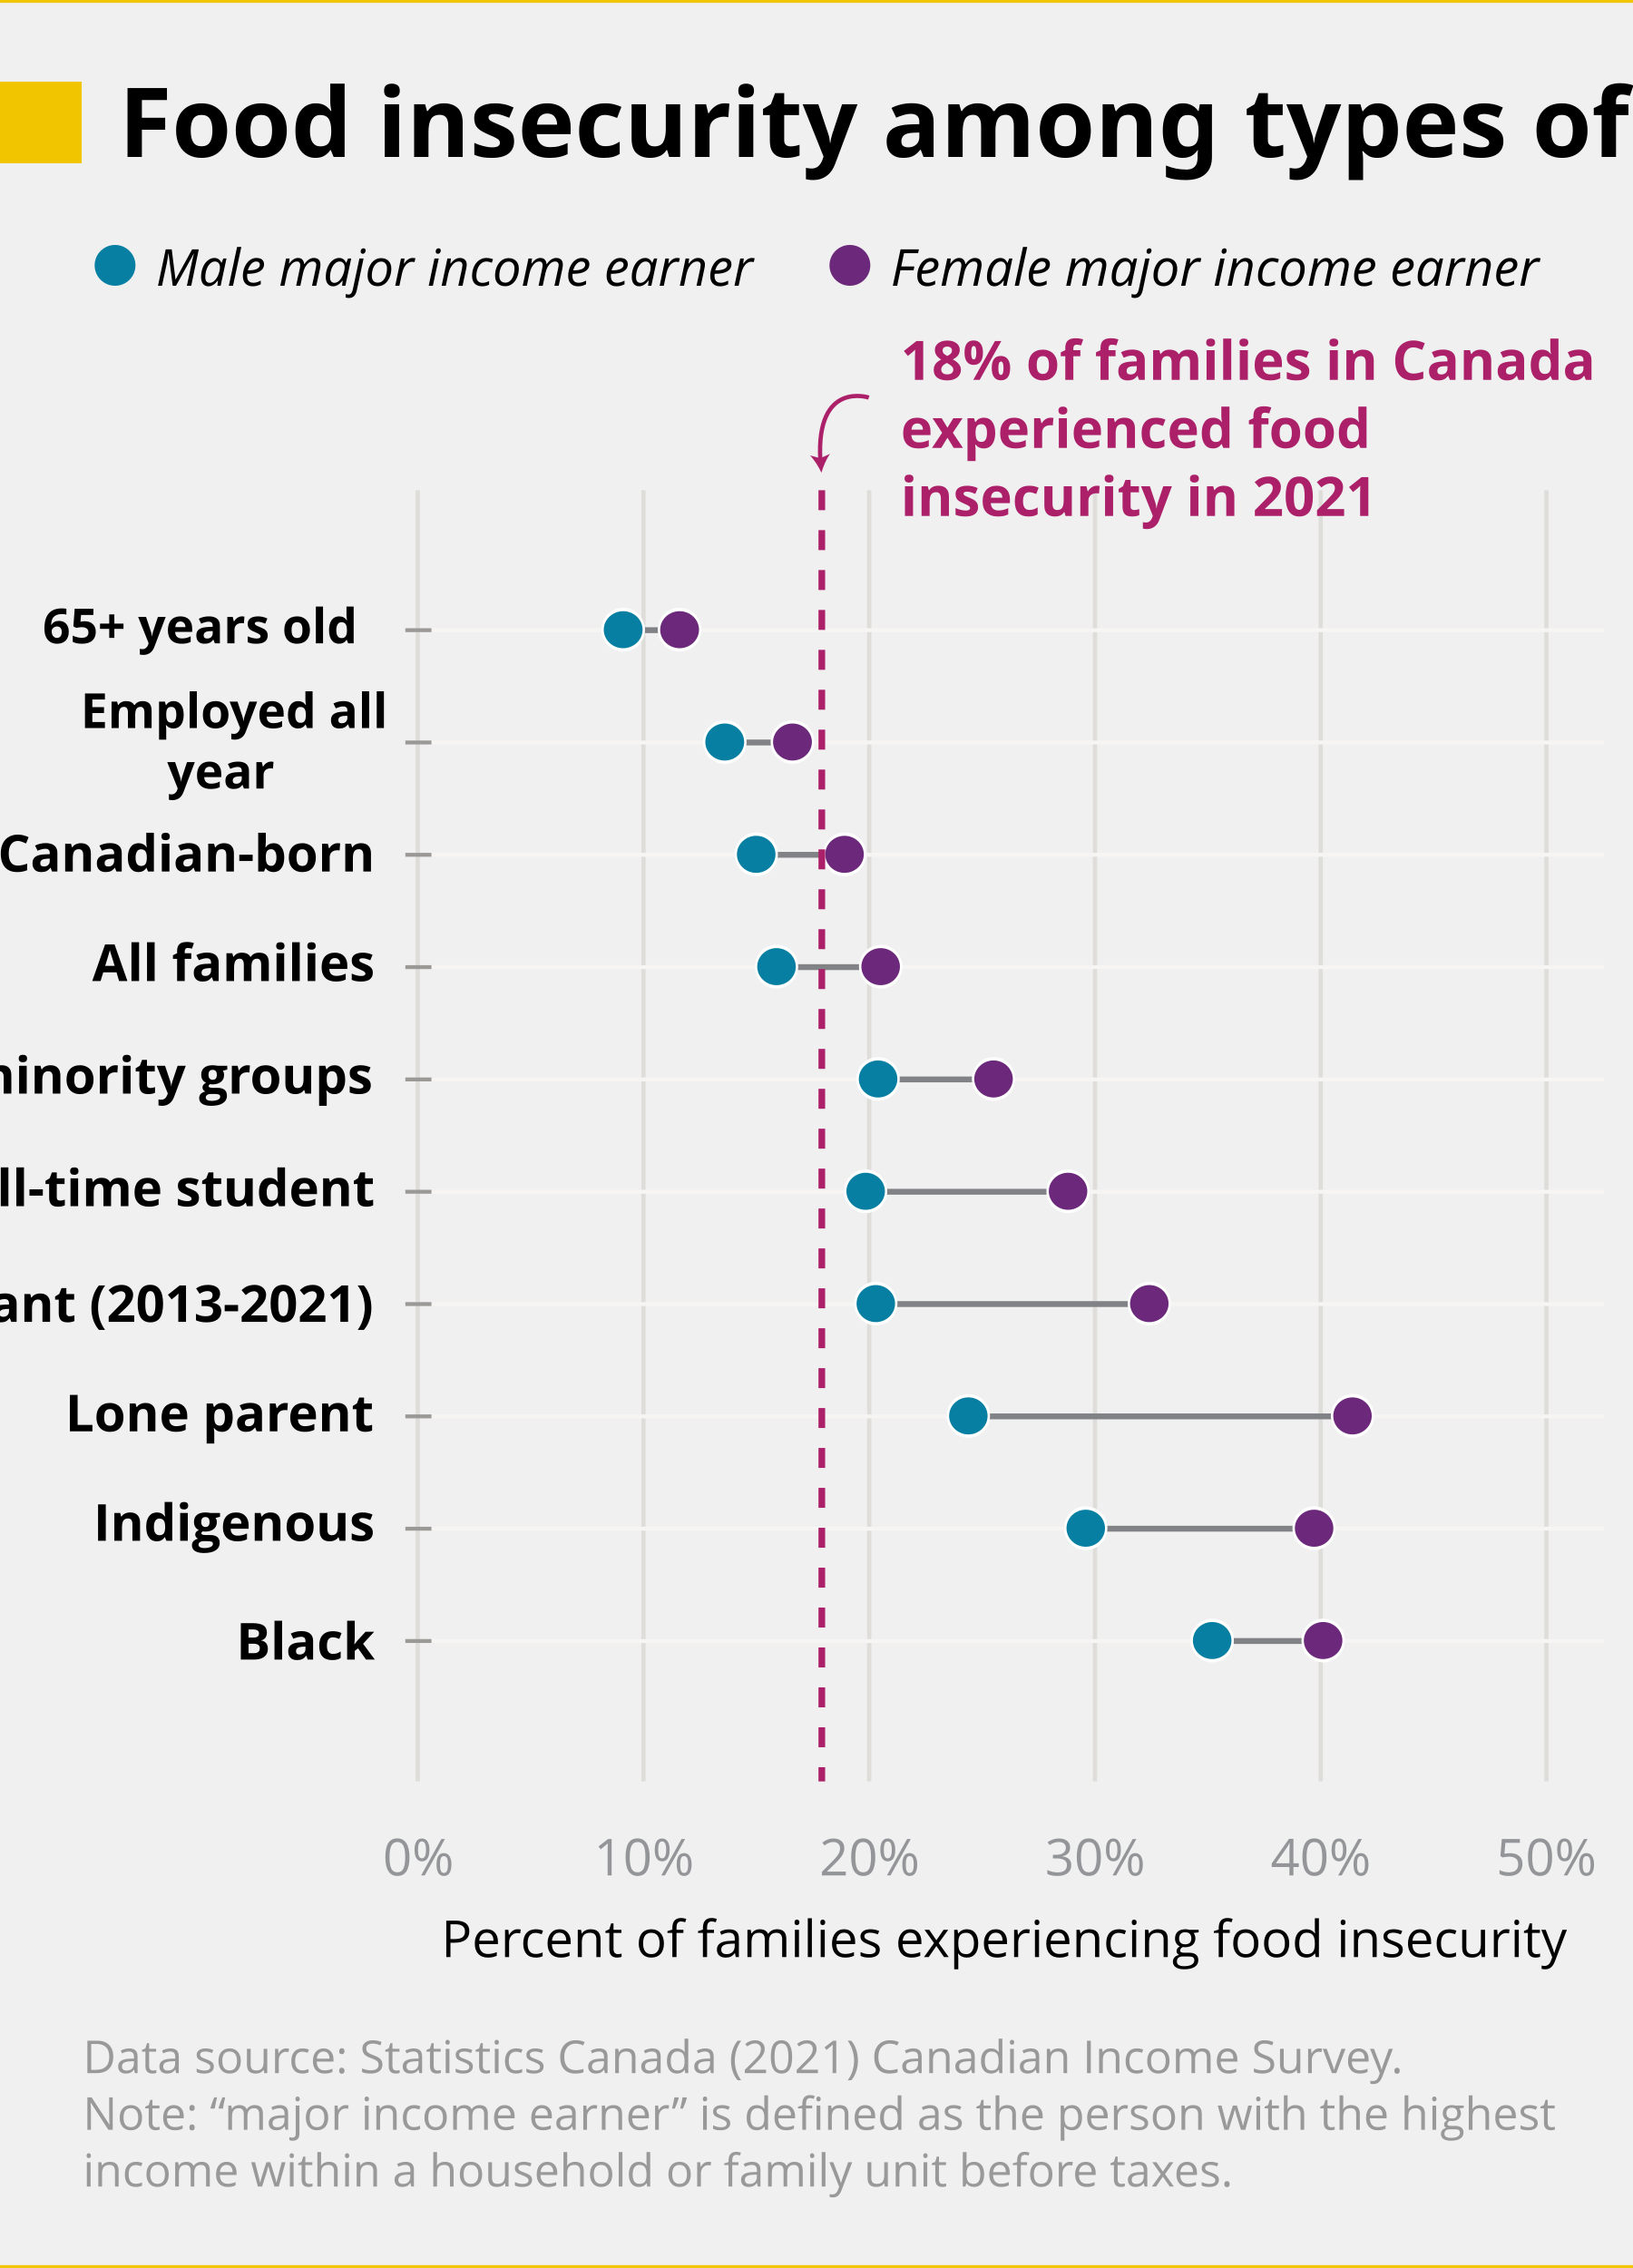
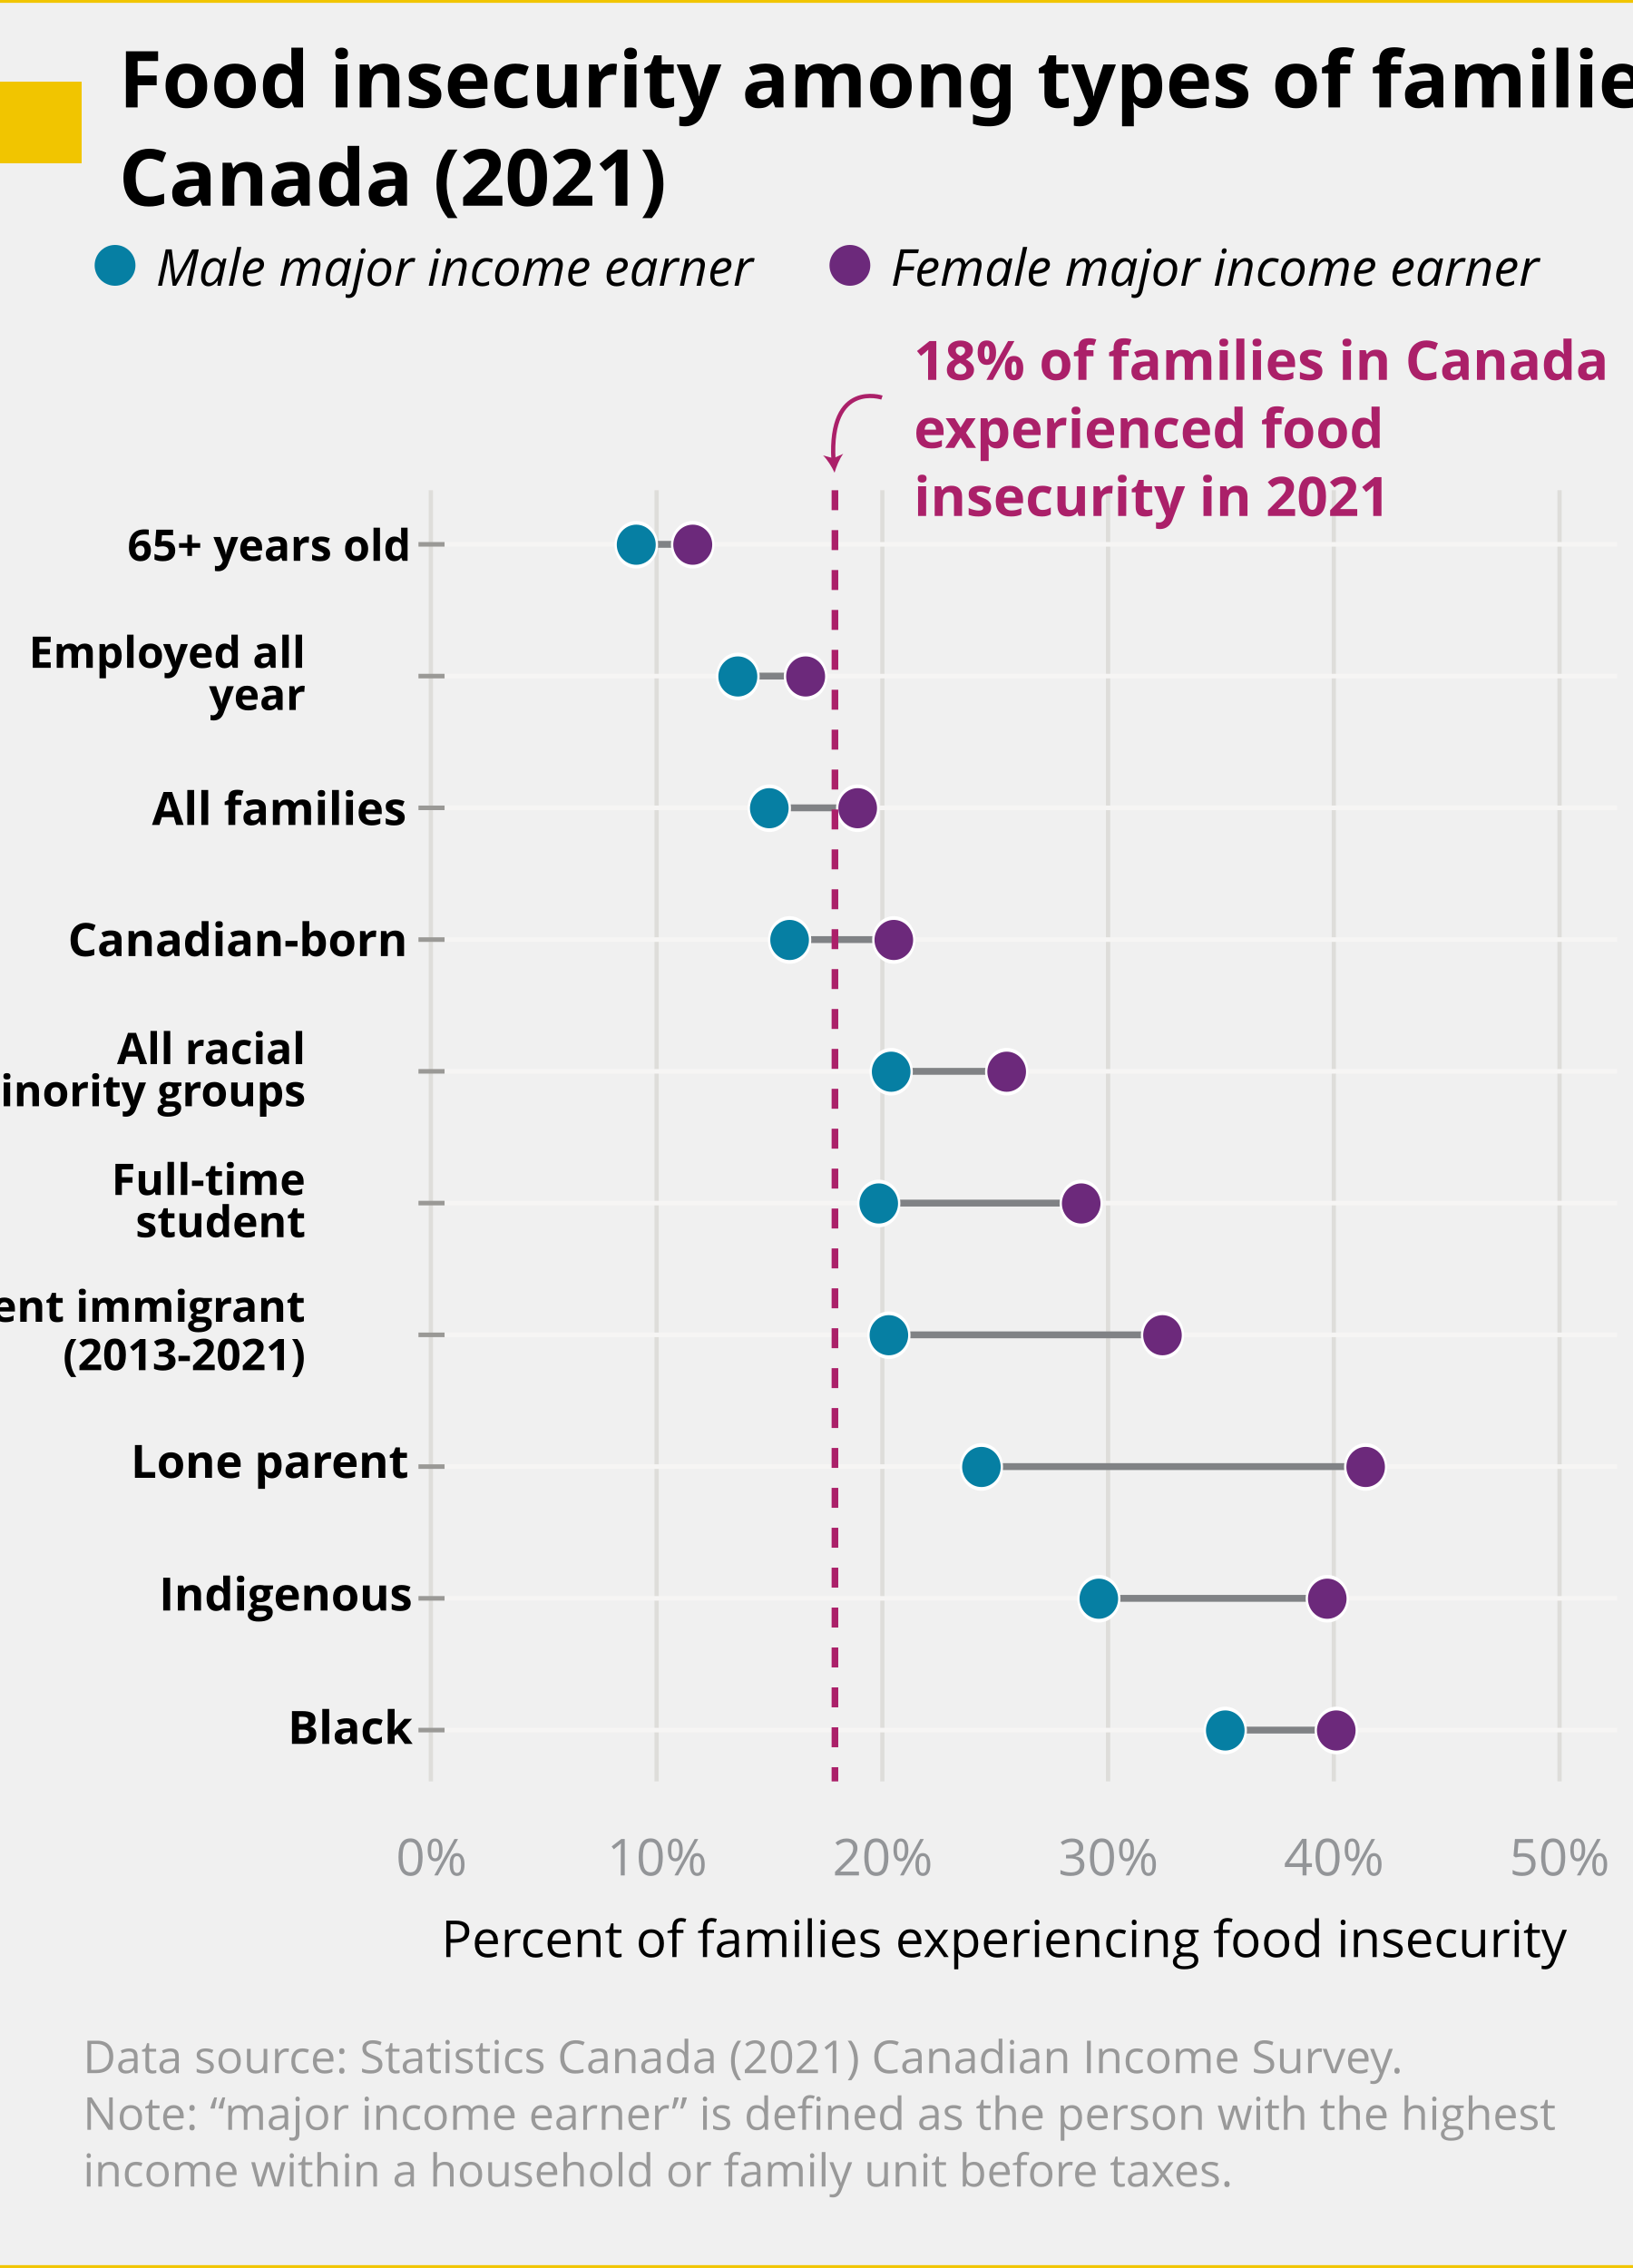
<svg xmlns="http://www.w3.org/2000/svg" id="svg58" width="360" height="500" viewBox="0 0 288 400" version="1.1">
-   <defs id="defs53">
-     <rect x="-54.543" y="92.723" width="252.261" height="239.307" id="rect35" />
-   </defs>
-   <g id="g35" transform="matrix(1,0,0,1.375606,-88.70568,-32.47453)">
+   <defs id="defs53" />
+   <g id="g35" transform="matrix(1,0,0,1.375606,-86.39162,-32.47453)">
    <line id="line30" x1="162.38" y1="86.459" x2="162.38" y2="252.001" fill="none" stroke="#deddda" stroke-miterlimit="10" stroke-width="0.75" />
    <line id="line31" x1="202.192" y1="86.459" x2="202.192" y2="252.001" fill="none" stroke="#deddda" stroke-miterlimit="10" stroke-width="0.75" />
    <line id="line32" x1="242.004" y1="86.459" x2="242.004" y2="252.002" fill="none" stroke="#deddda" stroke-miterlimit="10" stroke-width="0.75" />
    <line id="line33" x1="281.816" y1="86.46" x2="281.816" y2="252.002" fill="none" stroke="#deddda" stroke-miterlimit="10" stroke-width="0.75" />
    <line id="line34" x1="321.628" y1="86.46" x2="321.628" y2="252.002" fill="none" stroke="#deddda" stroke-miterlimit="10" stroke-width="0.75" />
    <line id="line35" x1="361.439" y1="86.46" x2="361.439" y2="252.002" fill="none" stroke="#deddda" stroke-miterlimit="10" stroke-width="0.75" />
  </g>
-   <g id="g59-6" transform="matrix(1,0,0,1.375606,-88.70568,-32.47453)">
+   <g id="g59-6" transform="matrix(1,0,0,1.613631,-86.39162,-72.46178)">
    <line id="line1-7" x1="164.796" y1="104.402" x2="371.587" y2="104.402" fill="none" stroke="#f6f5f4" stroke-miterlimit="10" stroke-width="0.5" />
    <line id="line2-5" x1="164.796" y1="118.802" x2="371.587" y2="118.802" fill="none" stroke="#f6f5f4" stroke-miterlimit="10" stroke-width="0.5" />
    <line id="line3-3" x1="164.796" y1="133.202" x2="371.587" y2="133.202" fill="none" stroke="#f6f5f4" stroke-miterlimit="10" stroke-width="0.5" />
    <line id="line4-5" x1="164.796" y1="147.602" x2="371.587" y2="147.602" fill="none" stroke="#f6f5f4" stroke-miterlimit="10" stroke-width="0.5" />
    <line id="line5-6" x1="164.796" y1="162.002" x2="371.587" y2="162.002" fill="none" stroke="#f6f5f4" stroke-miterlimit="10" stroke-width="0.5" />
    <line id="line6-2" x1="164.796" y1="176.402" x2="371.587" y2="176.402" fill="none" stroke="#f6f5f4" stroke-miterlimit="10" stroke-width="0.5" />
    <line id="line7-9" x1="164.796" y1="190.802" x2="371.587" y2="190.802" fill="none" stroke="#f6f5f4" stroke-miterlimit="10" stroke-width="0.5" />
    <line id="line8-1" x1="164.796" y1="205.202" x2="371.587" y2="205.202" fill="none" stroke="#f6f5f4" stroke-miterlimit="10" stroke-width="0.5" />
    <line id="line9-2" x1="164.796" y1="219.602" x2="371.587" y2="219.602" fill="none" stroke="#f6f5f4" stroke-miterlimit="10" stroke-width="0.5" />
    <line id="line10-7" x1="164.796" y1="234.002" x2="371.587" y2="234.002" fill="none" stroke="#f6f5f4" stroke-miterlimit="10" stroke-width="0.5" />
  </g>
-   <g id="g59" transform="matrix(1,0,0,1.375606,-88.70568,-32.47453)">
+   <g id="g59" transform="matrix(1,0,0,1.613631,-86.39162,-72.46178)">
    <line id="line1" x1="160.193" y1="104.402" x2="164.796" y2="104.402" fill="none" stroke="#9a9996" stroke-miterlimit="10" stroke-width="0.5" />
    <line id="line2" x1="160.193" y1="118.802" x2="164.796" y2="118.802" fill="none" stroke="#9a9996" stroke-miterlimit="10" stroke-width="0.5" />
    <line id="line3" x1="160.193" y1="133.202" x2="164.796" y2="133.202" fill="none" stroke="#9a9996" stroke-miterlimit="10" stroke-width="0.5" />
    <line id="line4" x1="160.193" y1="147.602" x2="164.796" y2="147.602" fill="none" stroke="#9a9996" stroke-miterlimit="10" stroke-width="0.5" />
    <line id="line5" x1="160.193" y1="162.002" x2="164.796" y2="162.002" fill="none" stroke="#9a9996" stroke-miterlimit="10" stroke-width="0.5" />
    <line id="line6" x1="160.193" y1="176.402" x2="164.796" y2="176.402" fill="none" stroke="#9a9996" stroke-miterlimit="10" stroke-width="0.5" />
    <line id="line7" x1="160.193" y1="190.802" x2="164.796" y2="190.802" fill="none" stroke="#9a9996" stroke-miterlimit="10" stroke-width="0.5" />
    <line id="line8" x1="160.193" y1="205.202" x2="164.796" y2="205.202" fill="none" stroke="#9a9996" stroke-miterlimit="10" stroke-width="0.5" />
    <line id="line9" x1="160.193" y1="219.602" x2="164.796" y2="219.602" fill="none" stroke="#9a9996" stroke-miterlimit="10" stroke-width="0.5" />
    <line id="line10" x1="160.193" y1="234.002" x2="164.796" y2="234.002" fill="none" stroke="#9a9996" stroke-miterlimit="10" stroke-width="0.5" />
  </g>
  <rect id="rect75" x="0" y="14.4" width="14.4" height="14.4" fill="#f1c500" />
  <path id="path37-2" d="M 0,0.25 H 489.6" fill="none" stroke="#f1c500" stroke-miterlimit="2.25" stroke-width="0.5" />
  <rect id="rect72" x="0" y="14.4" width="14.4" height="14.4" fill="#f1c500" />
  <g id="text10" isolation="isolate">
    <g id="g2" isolation="isolate">
      <g id="g1" isolation="isolate">
-         <text transform="translate(20.96,27.675)" font-family="TradeGothicLT-Bold, 'TradeGothic LT Bold'" font-size="17px" font-weight="700" isolation="isolate" id="text1">
-           <tspan x="0" y="0" id="tspan1">Food insecurity among types of families in Canada (2021)</tspan>
+         <text transform="translate(20.96,18.94813)" font-family="TradeGothicLT-Bold, 'TradeGothic LT Bold'" font-size="17px" font-weight="700" isolation="isolate" id="text1" style="font-size:13.867px;white-space:pre;inline-size:245.74" xml:space="preserve">
+           <tspan x="0" y="0" id="tspan9">Food insecurity among types of families in </tspan>
+           <tspan x="0" y="17.333" id="tspan14">Canada (2021)</tspan>
        </text>
      </g>
    </g>
  </g>
  <path id="path37" d="M 0,399.743 H 489.6" fill="none" stroke="#f1c500" stroke-miterlimit="2.25" stroke-width="0.5" />
  <rect id="rect75-2" x="0" y="14.4" width="14.4" height="14.4" fill="#f1c500" />
  <rect id="rect72-2" x="0" y="14.4" width="14.4" height="14.4" fill="#f1c500" />
-   <g id="text13" isolation="isolate" transform="translate(-88.70568)">
+   <g id="text13" isolation="isolate" transform="translate(-86.39162)">
    <g id="g4" isolation="isolate" transform="translate(0,-5.454295)">
      <g id="g3" isolation="isolate">
        <text transform="translate(247.555,72.451)" fill="#ab2069" font-family="OpenSans-Bold, 'Open Sans'" font-size="10px" font-weight="700" isolation="isolate" id="text2" style="font-size:9.6px;white-space:pre;inline-size:131.884" xml:space="preserve">
-           <tspan x="0" y="0" id="tspan3">18% of families in Canada </tspan>
-           <tspan x="0" y="12" id="tspan6">experienced food </tspan>
-           <tspan x="0" y="24" id="tspan8">insecurity in 2021</tspan>
+           <tspan x="0" y="0" id="tspan15">18% of families in Canada </tspan>
+           <tspan x="0" y="12" id="tspan19">experienced food </tspan>
+           <tspan x="0" y="24" id="tspan20">insecurity in 2021</tspan>
        </text>
      </g>
    </g>
    <g id="g5" isolation="isolate">
      <g id="text3" isolation="isolate">
        <text transform="translate(247.555,84.451)" fill="#ab2069" font-family="OpenSans-Bold, 'Open Sans'" font-size="10px" font-weight="700" isolation="isolate" id="text4">
          <tspan x="0" y="0" id="tspan4" />
        </text>
      </g>
    </g>
  </g>
-   <g id="text14" isolation="isolate" transform="translate(-88.70568,21.81718)">
+   <g id="text14" isolation="isolate" transform="matrix(0.9008958,0,0,0.9008958,-67.76942,9.278832)">
    <g id="g7" isolation="isolate">
      <g id="g6" isolation="isolate">
        <text transform="translate(104.975,151.202)" font-family="OpenSans-Bold, 'Open Sans'" font-size="9px" font-weight="700" isolation="isolate" id="text5">
          <tspan x="0" y="0" id="tspan5">All families</tspan>
        </text>
      </g>
    </g>
  </g>
-   <g id="text15" isolation="isolate" transform="translate(-88.70568,32.72577)">
+   <g id="text15" isolation="isolate" transform="matrix(0.9008958,0,0,0.9008958,-70.6174,63.58165)">
    <g id="g9" isolation="isolate">
-       <g id="g8" isolation="isolate">
+       <g id="g8" isolation="isolate" transform="translate(-107.411,-9.449084)">
        <text transform="translate(77.285,180.002)" font-family="OpenSans-Bold, 'Open Sans'" font-size="9px" font-weight="700" isolation="isolate" id="text7">
-           <tspan x="0" y="0" id="tspan7">Full-time student</tspan>
-         </text>
-       </g>
-     </g>
-   </g>
-   <g id="text16" isolation="isolate" transform="translate(-88.70568,11.99945)">
+           <tspan x="0" y="0" id="tspan7" />
+         </text>
+       </g>
+     </g>
+     <g id="g10-4" isolation="isolate" transform="translate(9.246868,39.46272)">
+       <g id="text6-81" isolation="isolate" transform="translate(0,1.499931)">
+         <text transform="translate(75.215,122.403)" font-family="OpenSans-Bold, 'Open Sans'" font-size="9px" font-weight="700" isolation="isolate" id="text9-93" style="font-size:8.533px;text-align:end;text-anchor:end;white-space:pre;inline-size:73.683" x="73.683" y="0" xml:space="preserve">
+           <tspan x="73.683" y="0" id="tspan22">Full-time</tspan>
+         </text>
+         <text transform="translate(75.25336,130.6571)" font-family="OpenSans-Bold, 'Open Sans'" font-size="9px" font-weight="700" isolation="isolate" id="text9-8-9" style="font-size:8.533px;text-align:end;text-anchor:end;white-space:pre;inline-size:73.683" x="73.683" y="0" xml:space="preserve">
+           <tspan x="73.683" y="0" id="tspan24">student</tspan>
+         </text>
+       </g>
+     </g>
+   </g>
+   <g id="text16" isolation="isolate" transform="matrix(0.9008958,0,0,0.9008958,-69.6619,11.56373)">
    <g id="g10" isolation="isolate" transform="translate(8.181442,-5.999724)">
-       <g id="text6" isolation="isolate">
+       <g id="text6" isolation="isolate" transform="translate(0,1.499931)">
        <text transform="translate(75.215,122.403)" font-family="OpenSans-Bold, 'Open Sans'" font-size="9px" font-weight="700" isolation="isolate" id="text9" style="font-size:8.533px;text-align:end;text-anchor:end;white-space:pre;inline-size:73.683" x="73.683" y="0" xml:space="preserve">
-           <tspan x="73.683" y="0" id="tspan11">Employed all<tspan y="0" id="tspan14"> </tspan>
-           </tspan>
-           <tspan x="73.683" y="10.667" id="tspan15">year</tspan>
-         </text>
-       </g>
-     </g>
-   </g>
-   <g id="text17" isolation="isolate" transform="translate(-88.70568,43.63436)">
+           <tspan x="73.683" y="0" id="tspan25">Employed all</tspan>
+         </text>
+         <text transform="translate(75.25336,130.6571)" font-family="OpenSans-Bold, 'Open Sans'" font-size="9px" font-weight="700" isolation="isolate" id="text9-8" style="font-size:8.533px;text-align:end;text-anchor:end;white-space:pre;inline-size:73.683" x="73.683" y="0" xml:space="preserve">
+           <tspan x="73.683" y="0" id="tspan27"> year</tspan>
+         </text>
+       </g>
+     </g>
+   </g>
+   <g id="text17" isolation="isolate" transform="matrix(0.9008958,0,0,0.9008958,-67.22355,72.5303)">
    <g id="g12" isolation="isolate">
      <g id="g11" isolation="isolate">
        <text transform="translate(100.221,208.802)" font-family="OpenSans-Bold, 'Open Sans'" font-size="9px" font-weight="700" isolation="isolate" id="text11">
          <tspan x="0" y="0" id="tspan10">Lone parent</tspan>
        </text>
      </g>
    </g>
  </g>
-   <g id="text18" isolation="isolate" transform="translate(-88.70568,48.54322)">
-     <g id="g13" isolation="isolate">
+   <g id="text18" isolation="isolate" transform="matrix(0.9008958,0,0,0.9008958,-66.71365,75.32849)">
+     <g id="g13" isolation="isolate" transform="translate(0,8.476022)">
      <g id="text8" isolation="isolate">
        <text transform="translate(105.19,223.202)" font-family="OpenSans-Bold, 'Open Sans'" font-size="9px" font-weight="700" isolation="isolate" id="text12">
          <tspan x="0" y="0" id="tspan12">Indigenous</tspan>
        </text>
      </g>
    </g>
  </g>
-   <g id="g21" isolation="isolate" transform="translate(-88.70568,27.27147)">
-     <g id="g20" isolation="isolate">
+   <g id="g21" isolation="isolate" transform="matrix(0.9008958,0,0,0.9008958,-72.5284,25.22738)">
+     <g id="g20" isolation="isolate" transform="translate(-91.15225,16.02967)">
      <g id="g19" isolation="isolate">
        <text transform="translate(41.25,165.602)" font-family="OpenSans-Bold, 'Open Sans'" font-size="9px" font-weight="700" isolation="isolate" id="text19">
-           <tspan x="0" y="0" id="tspan13">All racial minority groups</tspan>
-         </text>
-       </g>
-     </g>
-   </g>
-   <g id="text20" isolation="isolate" transform="translate(-88.70568,55.08838)">
+           <tspan x="0" y="0" id="tspan13" />
+         </text>
+       </g>
+     </g>
+     <g id="g10-3" isolation="isolate" transform="translate(11.38534,32.49456)">
+       <g id="text6-8" isolation="isolate" transform="translate(0,1.499931)">
+         <text transform="translate(75.215,146.315)" font-family="OpenSans-Bold, 'Open Sans'" font-size="9px" font-weight="700" isolation="isolate" id="text9-9" style="font-size:8.533px;text-align:end;text-anchor:end;white-space:pre;inline-size:73.683" x="73.683" y="0" xml:space="preserve">
+           <tspan x="73.683" y="0" id="tspan29">All racial</tspan>
+         </text>
+         <text transform="translate(75.25336,154.5691)" font-family="OpenSans-Bold, 'Open Sans'" font-size="9px" font-weight="700" isolation="isolate" id="text9-8-7" style="font-size:8.533px;text-align:end;text-anchor:end;white-space:pre;inline-size:73.683" x="73.683" y="0" xml:space="preserve">
+           <tspan x="73.683" y="0" id="tspan30">minority groups</tspan>
+         </text>
+       </g>
+     </g>
+   </g>
+   <g id="text20" isolation="isolate" transform="matrix(0.9008958,0,0,0.9008958,-66.68682,93.50939)">
    <g id="g23" isolation="isolate">
      <g id="g22" isolation="isolate">
        <text transform="translate(130.367,237.602)" font-family="OpenSans-Bold, 'Open Sans'" font-size="9px" font-weight="700" isolation="isolate" id="text21">
          <tspan x="0" y="0" id="tspan21">Black</tspan>
        </text>
      </g>
    </g>
  </g>
-   <g id="g26" isolation="isolate" transform="translate(-88.70568,38.72549)">
+   <g id="g26" isolation="isolate" transform="matrix(0.9008958,0,0,0.9008958,-70.6174,70.62306)">
    <g id="g25" isolation="isolate">
      <g id="g24" isolation="isolate">
        <text transform="translate(21.343,194.402)" font-family="OpenSans-Bold, 'Open Sans'" font-size="9px" font-weight="700" isolation="isolate" id="text23">
-           <tspan x="0" y="0" id="tspan23">Recent immigrant (2013-2021)</tspan>
-         </text>
-       </g>
-     </g>
-   </g>
-   <g id="g28" isolation="isolate" transform="translate(-88.70568,16.90831)">
+           <tspan x="0" y="0" id="tspan23" />
+         </text>
+       </g>
+     </g>
+     <g id="g10-4-8" isolation="isolate" transform="translate(9.214851,56.47168)">
+       <g id="text6-81-0" isolation="isolate" transform="translate(0,1.499931)">
+         <text transform="translate(75.215,122.403)" font-family="OpenSans-Bold, 'Open Sans'" font-size="9px" font-weight="700" isolation="isolate" id="text9-93-1" style="font-size:8.533px;text-align:end;text-anchor:end;white-space:pre;inline-size:83.903" x="73.683" y="0" xml:space="preserve">
+           <tspan x="73.683" y="0" id="tspan33">Recent immigrant</tspan>
+         </text>
+         <text transform="translate(75.25336,131.8679)" font-family="OpenSans-Bold, 'Open Sans'" font-size="9px" font-weight="700" isolation="isolate" id="text9-8-9-7" style="font-size:8.533px;text-align:end;text-anchor:end;white-space:pre;inline-size:73.683" x="73.683" y="0" xml:space="preserve">
+           <tspan x="73.683" y="0" id="tspan34">(2013-2021)</tspan>
+         </text>
+       </g>
+     </g>
+   </g>
+   <g id="g28" isolation="isolate" transform="matrix(0.9008958,0,0,0.9008958,-67.59229,45.3754)">
    <g id="g27" isolation="isolate">
      <g id="text22" isolation="isolate">
        <text transform="translate(88.324,136.802)" font-family="OpenSans-Bold, 'Open Sans'" font-size="9px" font-weight="700" isolation="isolate" id="text26">
          <tspan x="0" y="0" id="tspan26">Canadian-born</tspan>
        </text>
      </g>
    </g>
  </g>
-   <g id="g31" isolation="isolate" transform="translate(-88.70568)">
+   <g id="g31" isolation="isolate" transform="matrix(0.9008958,0,0,0.9008958,-70.6174,9.714562)">
    <g id="g30" isolation="isolate">
      <g id="g29" isolation="isolate">
-         <text font-family="OpenSans-Bold, 'Open Sans'" font-size="9px" font-weight="700" isolation="isolate" id="text28" x="96.244" y="113.457" style="font-size:8.533px">
-           <tspan x="96.244" y="113.457" id="tspan28" style="font-size:8.533px">65+ years old</tspan>
+         <text font-family="OpenSans-Bold, 'Open Sans'" font-size="9px" font-weight="700" isolation="isolate" id="text28" x="103.335" y="99.003" style="font-size:8.533px">
+           <tspan x="103.335" y="99.003" id="tspan28" style="font-size:8.533px">65+ years old</tspan>
        </text>
      </g>
    </g>
  </g>
  <g id="text24" isolation="isolate" transform="translate(-4.908865)">
    <g id="g32" isolation="isolate">
      <g id="text25" isolation="isolate">
        <text transform="translate(32.4,50.4)" font-family="OpenSans-Italic, 'Open Sans'" font-size="9px" font-style="italic" font-variation-settings="'wdth' 100, 'wght' 400" isolation="isolate" id="text31">
          <tspan x="0" y="0" id="tspan31">Male major income earner</tspan>
        </text>
      </g>
    </g>
  </g>
  <g id="g36" isolation="isolate" transform="translate(-4.908865)">
    <g id="g34" isolation="isolate">
      <g id="g33" isolation="isolate">
        <text transform="translate(161.999,50.4)" font-family="OpenSans-Italic, 'Open Sans'" font-size="9px" font-style="italic" font-variation-settings="'wdth' 100, 'wght' 400" isolation="isolate" id="text32">
          <tspan x="0" y="0" id="tspan32">Female major income earner</tspan>
        </text>
      </g>
    </g>
  </g>
-   <g id="g39" isolation="isolate" transform="translate(-88.70568,64.36068)">
+   <g id="g39" isolation="isolate" transform="translate(-86.39162,64.36068)">
    <g id="g38" isolation="isolate">
      <g id="g37" isolation="isolate">
        <text transform="translate(156.217,266.402)" fill="#939598" font-family="OpenSans, 'Open Sans'" font-size="9px" isolation="isolate" id="text36">
          <tspan x="0" y="0" id="tspan36">0%</tspan>
        </text>
      </g>
    </g>
  </g>
-   <g id="text27" isolation="isolate" transform="translate(-88.70568,64.36068)">
+   <g id="text27" isolation="isolate" transform="translate(-86.39162,64.36068)">
    <g id="g40" isolation="isolate">
      <g id="text30" isolation="isolate">
        <text transform="translate(193.432,266.402)" fill="#939598" font-family="OpenSans, 'Open Sans'" font-size="9px" isolation="isolate" id="text39">
          <tspan x="0" y="0" id="tspan39">10%</tspan>
        </text>
      </g>
    </g>
  </g>
-   <g id="g43" isolation="isolate" transform="translate(-88.70568,64.36068)">
+   <g id="g43" isolation="isolate" transform="translate(-86.39162,64.36068)">
    <g id="g42" isolation="isolate">
      <g id="g41" isolation="isolate">
        <text transform="translate(233.221,266.402)" fill="#939598" font-family="OpenSans, 'Open Sans'" font-size="9px" isolation="isolate" id="text40">
          <tspan x="0" y="0" id="tspan40">20%</tspan>
        </text>
      </g>
    </g>
  </g>
  <g id="text28-2" isolation="isolate" transform="translate(-88.70568,64.36068)">
    <g id="g44" isolation="isolate">
      <g id="text33" isolation="isolate">
        <text transform="translate(166.524,280.8)" font-family="OpenSans, 'Open Sans'" font-size="9px" isolation="isolate" id="text43">
          <tspan x="0" y="0" id="tspan43">Percent of families experiencing food insecurity</tspan>
        </text>
      </g>
    </g>
  </g>
-   <g id="text29" isolation="isolate" transform="translate(-88.70568,64.36068)">
+   <g id="text29" isolation="isolate" transform="translate(-86.39162,64.36068)">
    <g id="g45" isolation="isolate">
      <g id="text34" isolation="isolate">
        <text transform="translate(273.01,266.402)" fill="#939598" font-family="OpenSans, 'Open Sans'" font-size="9px" isolation="isolate" id="text44">
          <tspan x="0" y="0" id="tspan44">30%</tspan>
        </text>
      </g>
    </g>
  </g>
-   <g id="g48" isolation="isolate" transform="translate(-88.70568,64.36068)">
+   <g id="g48" isolation="isolate" transform="translate(-86.39162,64.36068)">
    <g id="g47" isolation="isolate">
      <g id="g46" isolation="isolate">
        <text transform="translate(312.799,266.402)" fill="#939598" font-family="OpenSans, 'Open Sans'" font-size="9px" isolation="isolate" id="text45">
          <tspan x="0" y="0" id="tspan45">40%</tspan>
        </text>
      </g>
    </g>
  </g>
-   <g id="g55" transform="matrix(1,0,0,1.375606,-88.70568,-32.47453)">
+   <g id="g55" transform="matrix(1,0,0,1.613631,-86.39162,-72.46178)">
    <line id="line36" x1="243.596" y1="162.002" x2="263.9" y2="162.002" fill="none" stroke="#808285" stroke-miterlimit="10" stroke-width="0.75" />
-     <ellipse id="circle36" cx="243.568" cy="161.942" fill="#067fa3" stroke="#ffffff" stroke-miterlimit="10" stroke-width="0.424" rx="3.61" ry="2.587" />
-     <ellipse id="circle37" cx="263.928" cy="161.942" fill="#6c297b" stroke="#ffffff" stroke-miterlimit="10" stroke-width="0.424" rx="3.61" ry="2.587" />
+     <ellipse id="circle36" cx="243.562" cy="162.043" fill="#067fa3" stroke="#ffffff" stroke-miterlimit="10" stroke-width="0.409" rx="3.612" ry="2.398" />
+     <ellipse id="circle37" cx="263.934" cy="162.043" fill="#6c297b" stroke="#ffffff" stroke-miterlimit="10" stroke-width="0.409" rx="3.612" ry="2.398" />
    <line id="line37" x1="302.518" y1="234.002" x2="322.026" y2="234.002" fill="none" stroke="#808285" stroke-miterlimit="10" stroke-width="0.75" />
-     <ellipse id="circle38" cx="302.49" cy="233.942" fill="#067fa3" stroke="#ffffff" stroke-miterlimit="10" stroke-width="0.424" rx="3.61" ry="2.587" />
-     <ellipse id="circle39" cx="322.054" cy="233.942" fill="#6c297b" stroke="#ffffff" stroke-miterlimit="10" stroke-width="0.424" rx="3.61" ry="2.587" />
+     <ellipse id="circle38" cx="302.485" cy="234.043" fill="#067fa3" stroke="#ffffff" stroke-miterlimit="10" stroke-width="0.409" rx="3.612" ry="2.398" />
+     <ellipse id="circle39" cx="322.059" cy="234.043" fill="#6c297b" stroke="#ffffff" stroke-miterlimit="10" stroke-width="0.409" rx="3.612" ry="2.398" />
    <line id="line39" x1="243.198" y1="190.802" x2="291.37" y2="190.802" fill="none" stroke="#808285" stroke-miterlimit="10" stroke-width="0.75" />
-     <ellipse id="circle40" cx="243.165" cy="190.742" fill="#067fa3" stroke="#ffffff" stroke-miterlimit="10" stroke-width="0.424" rx="3.605" ry="2.587" />
-     <ellipse id="circle41" cx="291.403" cy="190.742" fill="#6c297b" stroke="#ffffff" stroke-miterlimit="10" stroke-width="0.424" rx="3.605" ry="2.587" />
+     <ellipse id="circle40" cx="243.158" cy="190.843" fill="#067fa3" stroke="#ffffff" stroke-miterlimit="10" stroke-width="0.408" rx="3.606" ry="2.399" />
+     <ellipse id="circle41" cx="291.41" cy="190.843" fill="#6c297b" stroke="#ffffff" stroke-miterlimit="10" stroke-width="0.408" rx="3.606" ry="2.399" />
    <line id="line41" x1="222.098" y1="133.202" x2="237.624" y2="133.202" fill="none" stroke="#808285" stroke-miterlimit="10" stroke-width="0.75" />
-     <ellipse id="circle42" cx="222.072" cy="133.142" fill="#067fa3" stroke="#ffffff" stroke-miterlimit="10" stroke-width="0.425" rx="3.612" ry="2.587" />
-     <ellipse id="circle43" cx="237.65" cy="133.142" fill="#6c297b" stroke="#ffffff" stroke-miterlimit="10" stroke-width="0.425" rx="3.612" ry="2.587" />
+     <ellipse id="circle42" cx="222.067" cy="133.243" fill="#067fa3" stroke="#ffffff" stroke-miterlimit="10" stroke-width="0.409" rx="3.614" ry="2.398" />
+     <ellipse id="circle43" cx="237.655" cy="133.243" fill="#6c297b" stroke="#ffffff" stroke-miterlimit="10" stroke-width="0.409" rx="3.614" ry="2.398" />
    <line id="line43" x1="225.681" y1="147.602" x2="243.994" y2="147.602" fill="none" stroke="#808285" stroke-miterlimit="10" stroke-width="0.75" />
-     <ellipse id="circle44" cx="225.654" cy="147.542" fill="#067fa3" stroke="#ffffff" stroke-miterlimit="10" stroke-width="0.424" rx="3.611" ry="2.587" />
-     <ellipse id="circle45" cx="244.021" cy="147.542" fill="#6c297b" stroke="#ffffff" stroke-miterlimit="10" stroke-width="0.424" rx="3.611" ry="2.587" />
+     <ellipse id="circle44" cx="225.648" cy="147.643" fill="#067fa3" stroke="#ffffff" stroke-miterlimit="10" stroke-width="0.409" rx="3.613" ry="2.398" />
+     <ellipse id="circle45" cx="244.027" cy="147.643" fill="#6c297b" stroke="#ffffff" stroke-miterlimit="10" stroke-width="0.409" rx="3.613" ry="2.398" />
    <line id="line45" x1="198.609" y1="104.402" x2="208.562" y2="104.402" fill="none" stroke="#808285" stroke-miterlimit="10" stroke-width="0.75" />
-     <ellipse id="circle46" cx="198.609" cy="104.342" fill="#067fa3" stroke="#ffffff" stroke-miterlimit="10" stroke-width="0.426" rx="3.637" ry="2.586" />
-     <ellipse id="circle47" cx="208.562" cy="104.342" fill="#6c297b" stroke="#ffffff" stroke-miterlimit="10" stroke-width="0.426" rx="3.637" ry="2.586" />
+     <ellipse id="circle46" cx="198.604" cy="104.443" fill="#067fa3" stroke="#ffffff" stroke-miterlimit="10" stroke-width="0.41" rx="3.64" ry="2.398" />
+     <ellipse id="circle47" cx="208.566" cy="104.443" fill="#6c297b" stroke="#ffffff" stroke-miterlimit="10" stroke-width="0.41" rx="3.64" ry="2.398" />
    <line id="line47" x1="216.524" y1="118.802" x2="228.468" y2="118.802" fill="none" stroke="#808285" stroke-miterlimit="10" stroke-width="0.75" />
-     <ellipse id="circle48" cx="216.524" cy="118.742" fill="#067fa3" stroke="#ffffff" stroke-miterlimit="10" stroke-width="0.426" rx="3.637" ry="2.586" />
-     <ellipse id="circle49" cx="228.468" cy="118.742" fill="#6c297b" stroke="#ffffff" stroke-miterlimit="10" stroke-width="0.426" rx="3.637" ry="2.586" />
+     <ellipse id="circle48" cx="216.519" cy="118.843" fill="#067fa3" stroke="#ffffff" stroke-miterlimit="10" stroke-width="0.41" rx="3.64" ry="2.398" />
+     <ellipse id="circle49" cx="228.473" cy="118.843" fill="#6c297b" stroke="#ffffff" stroke-miterlimit="10" stroke-width="0.41" rx="3.64" ry="2.398" />
    <line id="line49" x1="241.407" y1="176.402" x2="277.038" y2="176.402" fill="none" stroke="#808285" stroke-miterlimit="10" stroke-width="0.75" />
-     <ellipse id="circle50" cx="241.375" cy="176.342" fill="#067fa3" stroke="#ffffff" stroke-miterlimit="10" stroke-width="0.424" rx="3.606" ry="2.587" />
-     <ellipse id="circle51" cx="277.07" cy="176.342" fill="#6c297b" stroke="#ffffff" stroke-miterlimit="10" stroke-width="0.424" rx="3.606" ry="2.587" />
+     <ellipse id="circle50" cx="241.369" cy="176.443" fill="#067fa3" stroke="#ffffff" stroke-miterlimit="10" stroke-width="0.409" rx="3.608" ry="2.399" />
+     <ellipse id="circle51" cx="277.076" cy="176.443" fill="#6c297b" stroke="#ffffff" stroke-miterlimit="10" stroke-width="0.409" rx="3.608" ry="2.399" />
    <line id="line51" x1="280.223" y1="219.602" x2="320.433" y2="219.602" fill="none" stroke="#808285" stroke-miterlimit="10" stroke-width="0.75" />
-     <ellipse id="circle52" cx="280.191" cy="219.542" fill="#067fa3" stroke="#ffffff" stroke-miterlimit="10" stroke-width="0.424" rx="3.606" ry="2.587" />
-     <ellipse id="circle53" cx="320.465" cy="219.542" fill="#6c297b" stroke="#ffffff" stroke-miterlimit="10" stroke-width="0.424" rx="3.606" ry="2.587" />
+     <ellipse id="circle52" cx="280.184" cy="219.643" fill="#067fa3" stroke="#ffffff" stroke-miterlimit="10" stroke-width="0.409" rx="3.607" ry="2.399" />
+     <ellipse id="circle53" cx="320.472" cy="219.643" fill="#6c297b" stroke="#ffffff" stroke-miterlimit="10" stroke-width="0.409" rx="3.607" ry="2.399" />
    <line id="line53" x1="259.521" y1="205.202" x2="327.201" y2="205.202" fill="none" stroke="#808285" stroke-miterlimit="10" stroke-width="0.75" />
-     <ellipse id="circle54" cx="259.487" cy="205.142" fill="#067fa3" stroke="#ffffff" stroke-miterlimit="10" stroke-width="0.424" rx="3.604" ry="2.587" />
-     <ellipse id="circle55" cx="327.235" cy="205.142" fill="#6c297b" stroke="#ffffff" stroke-miterlimit="10" stroke-width="0.424" rx="3.604" ry="2.587" />
+     <ellipse id="circle54" cx="259.48" cy="205.243" fill="#067fa3" stroke="#ffffff" stroke-miterlimit="10" stroke-width="0.408" rx="3.604" ry="2.399" />
+     <ellipse id="circle55" cx="327.242" cy="205.243" fill="#6c297b" stroke="#ffffff" stroke-miterlimit="10" stroke-width="0.408" rx="3.604" ry="2.399" />
  </g>
  <circle id="circle56" cx="20.291" cy="46.8" r="3.6" fill="#067fa3" />
  <circle id="circle57" cx="149.89" cy="46.8" r="3.6" fill="#6c297b" />
-   <g id="text57" isolation="isolate" transform="translate(-88.70568,64.36068)">
+   <g id="text57" isolation="isolate" transform="translate(-86.39162,64.36068)">
    <g id="g49" isolation="isolate">
      <g id="text38" isolation="isolate">
        <text transform="translate(352.588,266.402)" fill="#939598" font-family="OpenSans, 'Open Sans'" font-size="9px" isolation="isolate" id="text48">
          <tspan x="0" y="0" id="tspan48">50%</tspan>
        </text>
      </g>
    </g>
  </g>
-   <g id="g58" transform="translate(-88.70568)">
+   <g id="g58" transform="translate(-86.39162)">
    <path id="path57" d="m 241.934,70.122 c 0,0 -9.343,-3.091 -8.555,10.996" fill="none" stroke="#ab2069" stroke-miterlimit="10" stroke-width="0.75" />
    <path id="path58" d="m 233.577,83.373 c -0.477,-1.031 -1.253,-2.295 -2.029,-3.056 l 1.828,0.503 1.727,-0.783 c -0.648,0.873 -1.216,2.243 -1.527,3.335 v 0 z" fill="#ab2069" />
  </g>
-   <line id="line58" x1="144.937" y1="86.46" x2="144.937" y2="314.18" fill="none" stroke="#ab2069" stroke-dasharray="3.519, 3.519" stroke-miterlimit="10" style="stroke-width:1.173" />
+   <line id="line58" x1="147.251" y1="86.46" x2="147.251" y2="314.18" fill="none" stroke="#ab2069" stroke-dasharray="3.519, 3.519" stroke-miterlimit="10" style="stroke-width:1.173" />
  <g id="text64" isolation="isolate" transform="translate(0,68.79229)">
    <g id="g53" isolation="isolate">
      <g id="g52" isolation="isolate">
        <g id="g50" isolation="isolate" transform="translate(-3.272577,2.727147)">
          <text transform="translate(17.90299,294.1107)" fill="#999999" font-family="OpenSans, 'Open Sans'" font-size="8px" isolation="isolate" id="text49" style="white-space:pre;inline-size:276.293" xml:space="preserve">
-             <tspan x="0" y="0" id="tspan16">Data source: Statistics Canada (2021) Canadian Income Survey. 
+             <tspan x="0" y="0" id="tspan35">Data source: Statistics Canada (2021) Canadian Income Survey. 
</tspan>
-             <tspan x="0" y="10" id="tspan17">Note: “major income earner” is defined as the person with the highest </tspan>
-             <tspan x="0" y="20" id="tspan18">income within a household or family unit before taxes.</tspan>
+             <tspan x="0" y="10" id="tspan37">Note: “major income earner” is defined as the person with the highest </tspan>
+             <tspan x="0" y="20" id="tspan38">income within a household or family unit before taxes.</tspan>
          </text>
        </g>
        <g id="g51" isolation="isolate">
          <text transform="translate(21.721,316.801)" fill="#999999" font-family="OpenSans, 'Open Sans'" font-size="8px" isolation="isolate" id="text50">
            <tspan x="0" y="0" id="tspan50" />
          </text>
        </g>
      </g>
    </g>
  </g>
-   <text xml:space="preserve" transform="scale(0.8)" id="text35" style="fill:#ffffff;text-orientation:auto;font-size:18.667px;-inkscape-font-specification:TradeGothicBold;font-family:TradeGothicBold;writing-mode:lr-tb;direction:ltr;white-space:pre;shape-inside:url(#rect35)" />
</svg>
